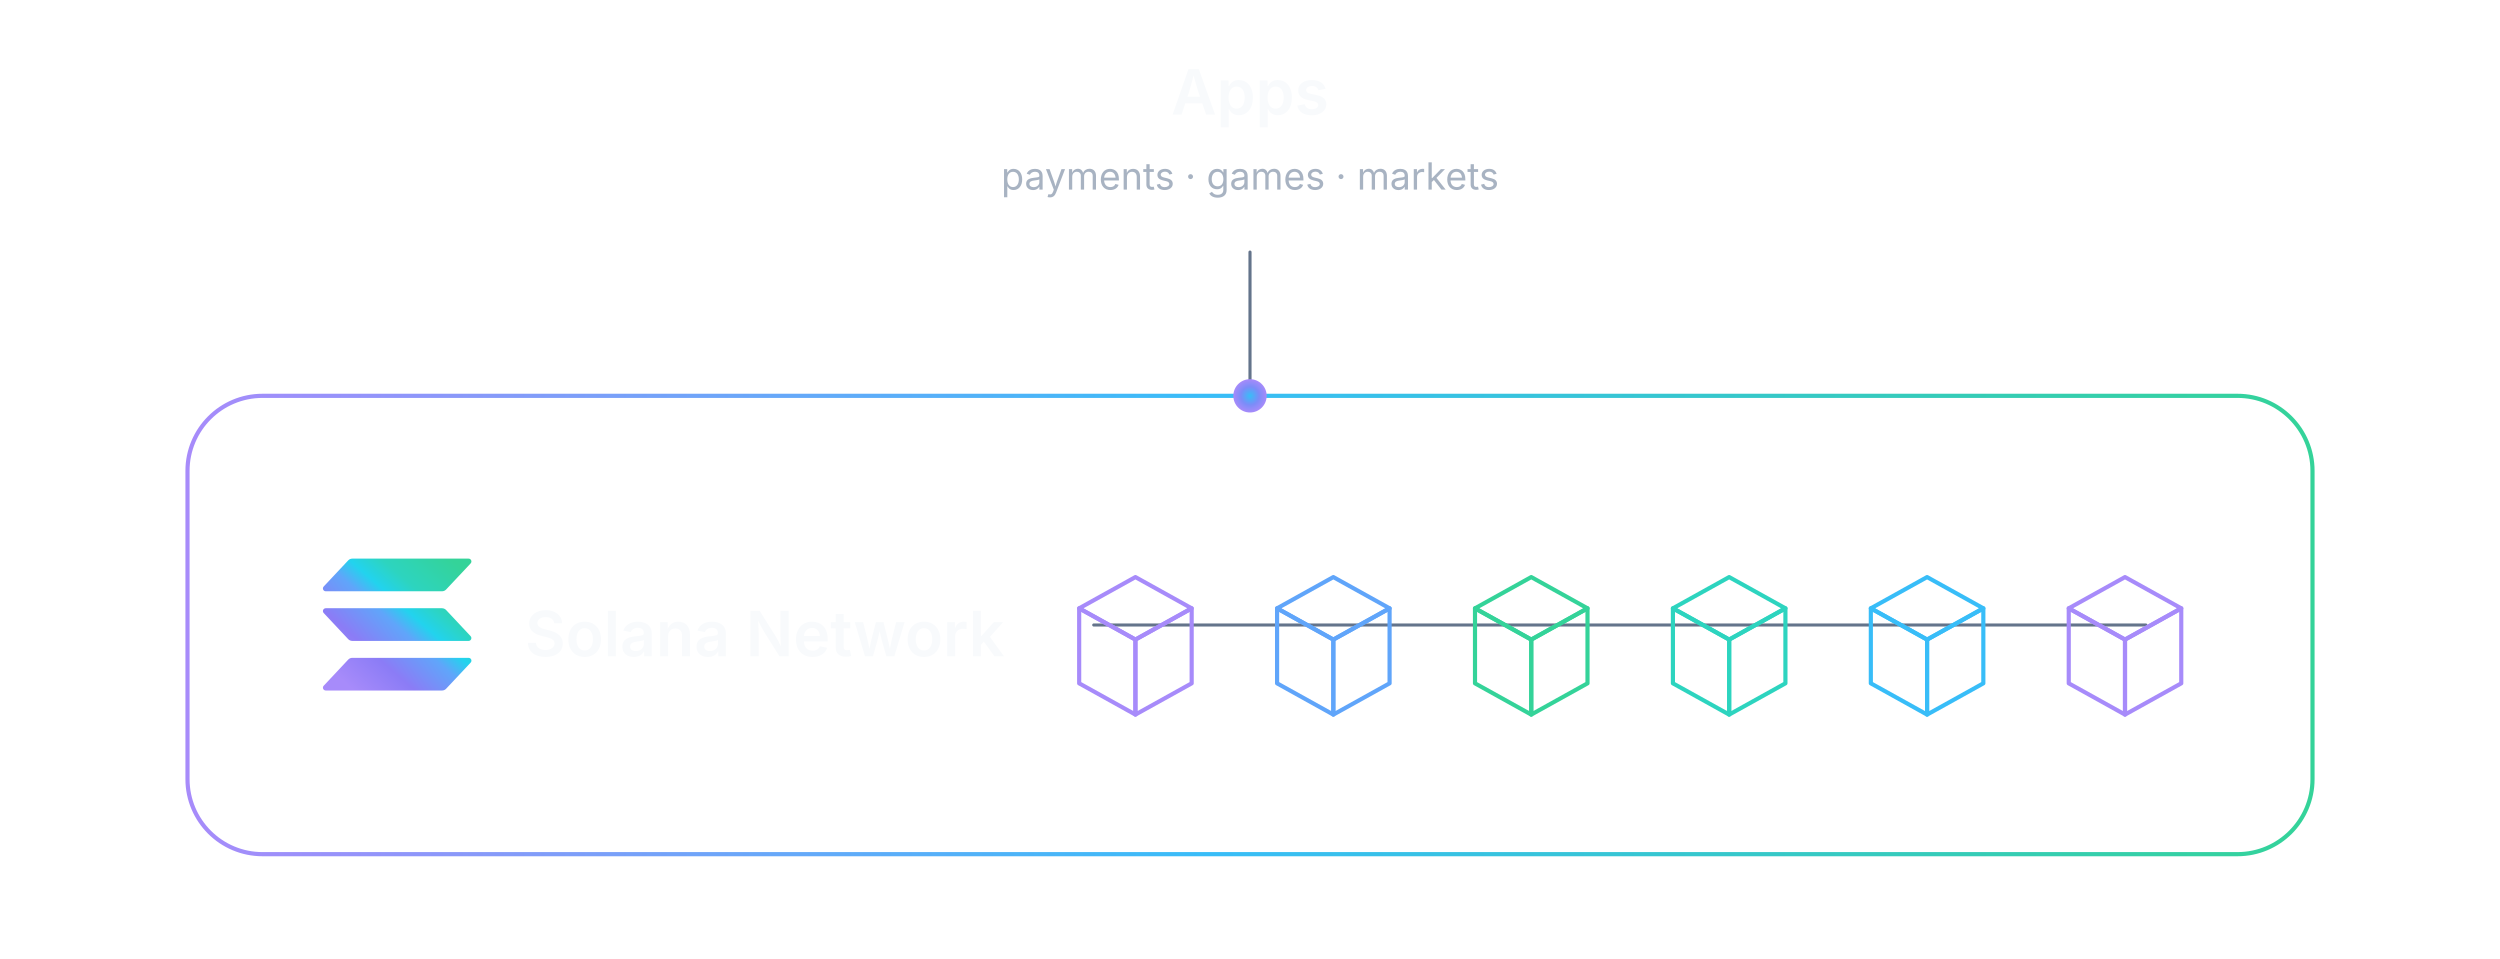
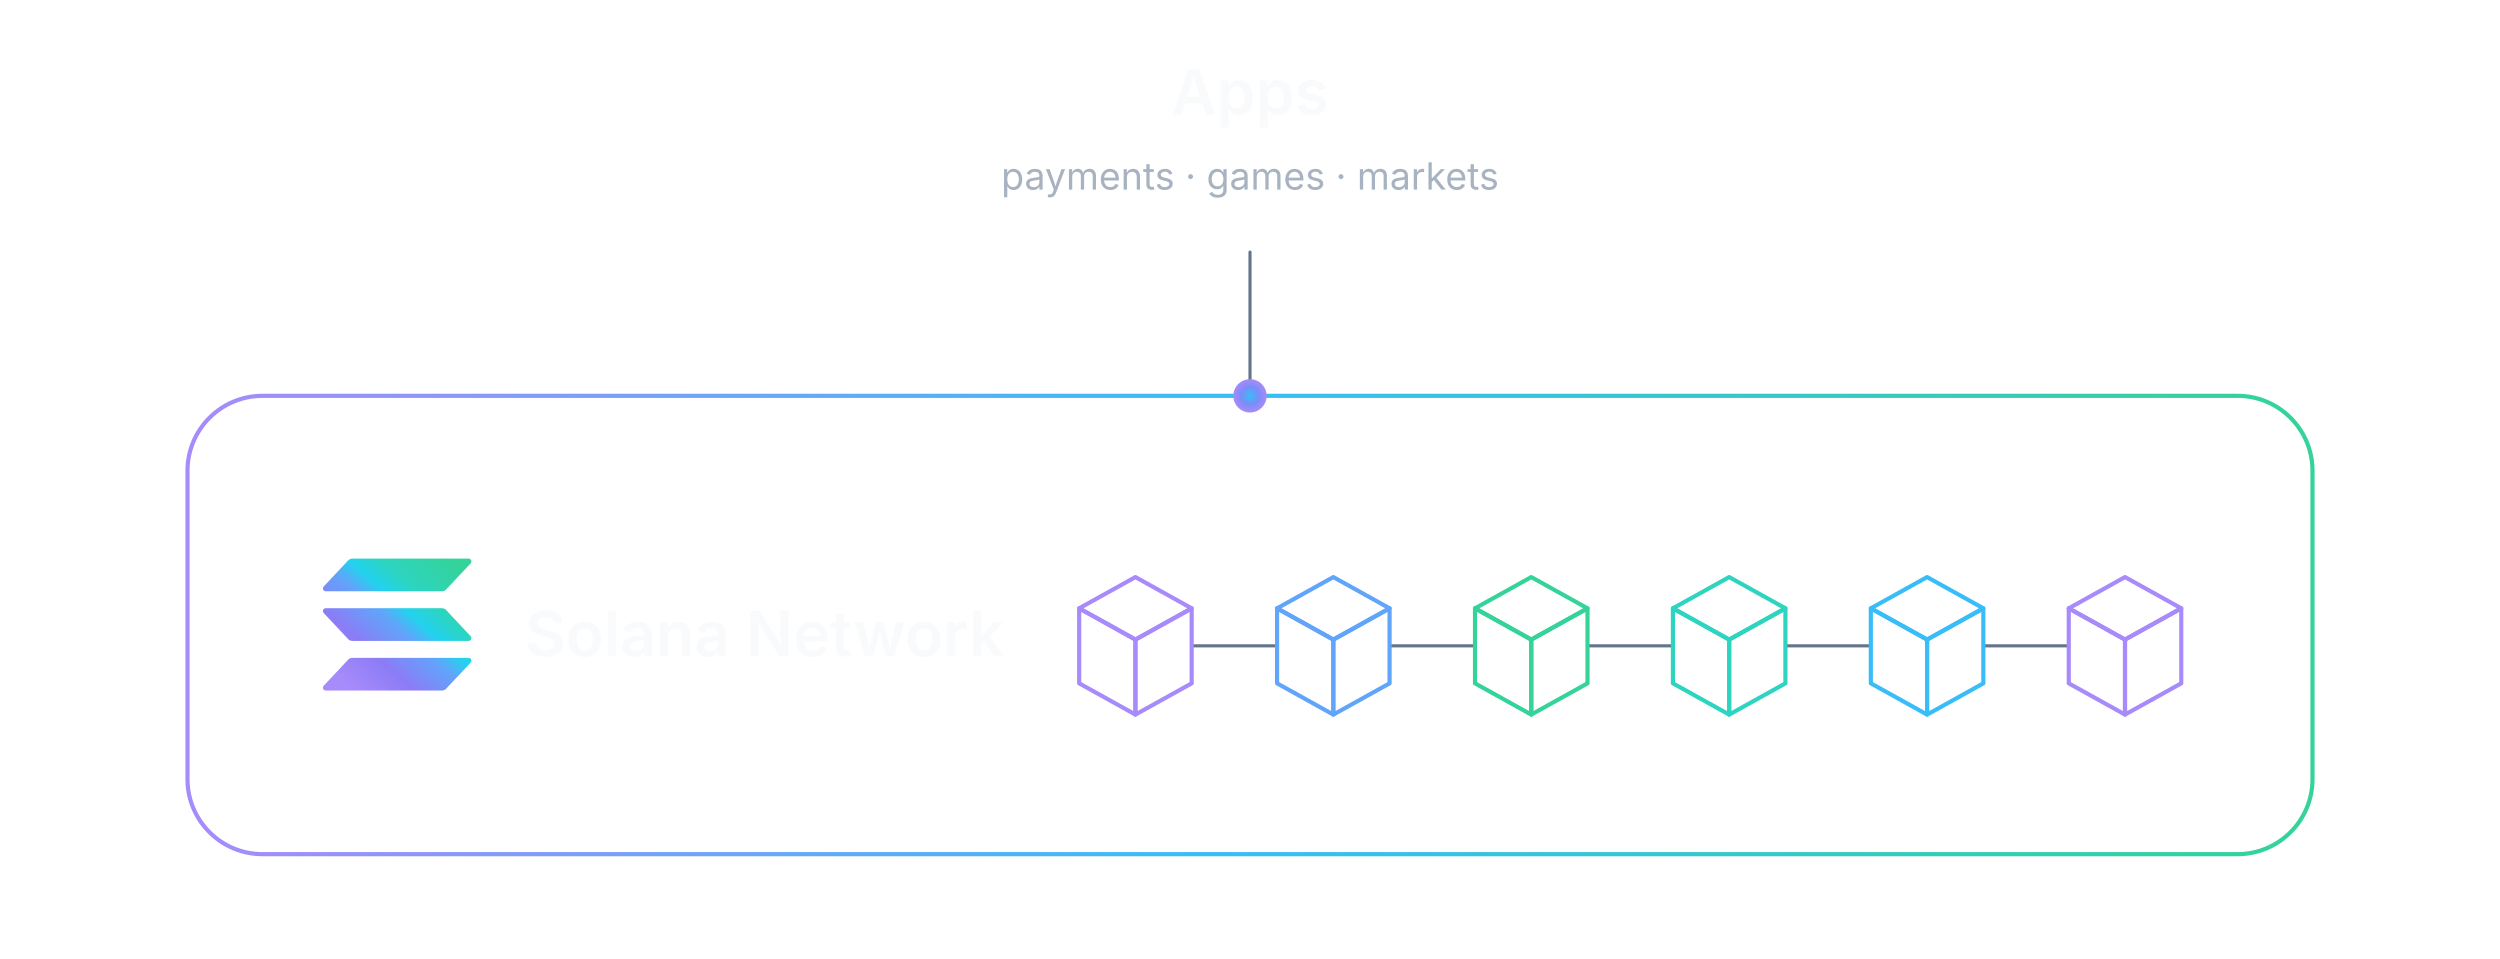
<svg xmlns="http://www.w3.org/2000/svg" width="1200" height="460" viewBox="0 0 1200 460" role="img" aria-labelledby="title desc">
  <defs>
    <linearGradient id="network-gradient" x1="90" y1="230" x2="1110" y2="230" gradientUnits="userSpaceOnUse">
      <stop stop-color="#a78bfa" />
      <stop offset=".48" stop-color="#38bdf8" />
      <stop offset="1" stop-color="#34d399" />
    </linearGradient>
    <linearGradient id="solana-mark-gradient" x1="2.561" y1="27.642" x2="27.258" y2="-.397" gradientUnits="userSpaceOnUse">
      <stop offset=".08" stop-color="#a78bfa" />
      <stop offset=".3" stop-color="#8b7cf6" />
      <stop offset=".5" stop-color="#60a5fa" />
      <stop offset=".6" stop-color="#22d3ee" />
      <stop offset=".72" stop-color="#2dd4bf" />
      <stop offset=".97" stop-color="#34d399" />
    </linearGradient>
    <radialGradient id="connection-gradient">
      <stop stop-color="#38bdf8" />
      <stop offset=".55" stop-color="#7c8cf8" />
      <stop offset="1" stop-color="#a78bfa" />
    </radialGradient>
  </defs>
  <style>
    .heading{fill:#f8fafc;font:600 30px Diatype,Inter,ui-sans-serif,system-ui,sans-serif}.body{fill:#a8b3c2;font:18px Diatype,Inter,ui-sans-serif,system-ui,sans-serif}.connector{fill:none;stroke:#64748b;stroke-width:1.5;stroke-linecap:round}.node{fill:none;stroke-width:2;stroke-linejoin:round}
  </style>
  <text class="heading" x="600" y="55" text-anchor="middle">Apps</text>
  <text class="body" x="600" y="91" text-anchor="middle">payments · games · markets</text>
  <path class="connector" d="M600 121V190" />
  <rect x="90" y="190" width="1020" height="220" rx="36" fill="none" stroke="url(#network-gradient)" stroke-width="2" />
  <circle cx="600" cy="190" r="8" fill="url(#connection-gradient)" />
  <path d="m30.179 21.3-5.008 5.332a1.143 1.143 0 0 1-.848.368H.583a.59.59 0 0 1-.535-.348.568.568 0 0 1-.04-.328.593.593 0 0 1 .148-.298l5.002-5.332a1.141 1.141 0 0 1 .848-.368h23.74a.574.574 0 0 1 .43.971l.003.003ZM25.17 10.56a1.192 1.192 0 0 0-.848-.368H.583a.59.59 0 0 0-.535.349.569.569 0 0 0-.04.328c.02.112.071.213.148.297l5.002 5.335c.107.115.24.208.384.27.147.064.303.095.464.098h23.74a.574.574 0 0 0 .529-.348.569.569 0 0 0-.108-.623l-5-5.335.003-.003ZM.582 6.73h23.74a1.2 1.2 0 0 0 .464-.096c.147-.064.277-.154.384-.272L30.18 1.03a.579.579 0 0 0-.107-.881.571.571 0 0 0-.323-.09H6.006c-.158 0-.317.034-.464.095a1.126 1.126 0 0 0-.384.273L.156 5.759a.582.582 0 0 0-.108.625.59.59 0 0 0 .534.348V6.73Z" fill="url(#solana-mark-gradient)" transform="translate(155 268) scale(2.35)" />
  <text class="heading" x="252" y="315">Solana Network</text>
-   <path class="connector" d="M525 300H1030" />
+   <path class="connector" d="M572 310H613M667 310H708M762 310H803M857 310H898M952 310H993" />
  <g class="node" stroke="#a78bfa" transform="translate(545 277)">
    <path d="M0 0 27 15 0 30-27 15Z" />
    <path d="M-27 15 0 30V66L-27 51Z" />
    <path d="M27 15 0 30V66L27 51Z" />
  </g>
  <g class="node" stroke="#60a5fa" transform="translate(640 277)">
    <path d="M0 0 27 15 0 30-27 15Z" />
    <path d="M-27 15 0 30V66L-27 51Z" />
    <path d="M27 15 0 30V66L27 51Z" />
  </g>
  <g class="node" stroke="#34d399" transform="translate(735 277)">
    <path d="M0 0 27 15 0 30-27 15Z" />
    <path d="M-27 15 0 30V66L-27 51Z" />
    <path d="M27 15 0 30V66L27 51Z" />
  </g>
  <g class="node" stroke="#2dd4bf" transform="translate(830 277)">
    <path d="M0 0 27 15 0 30-27 15Z" />
    <path d="M-27 15 0 30V66L-27 51Z" />
    <path d="M27 15 0 30V66L27 51Z" />
  </g>
  <g class="node" stroke="#38bdf8" transform="translate(925 277)">
    <path d="M0 0 27 15 0 30-27 15Z" />
    <path d="M-27 15 0 30V66L-27 51Z" />
    <path d="M27 15 0 30V66L27 51Z" />
  </g>
  <g class="node" stroke="#a78bfa" transform="translate(1020 277)">
    <path d="M0 0 27 15 0 30-27 15Z" />
    <path d="M-27 15 0 30V66L-27 51Z" />
    <path d="M27 15 0 30V66L27 51Z" />
  </g>
</svg>
